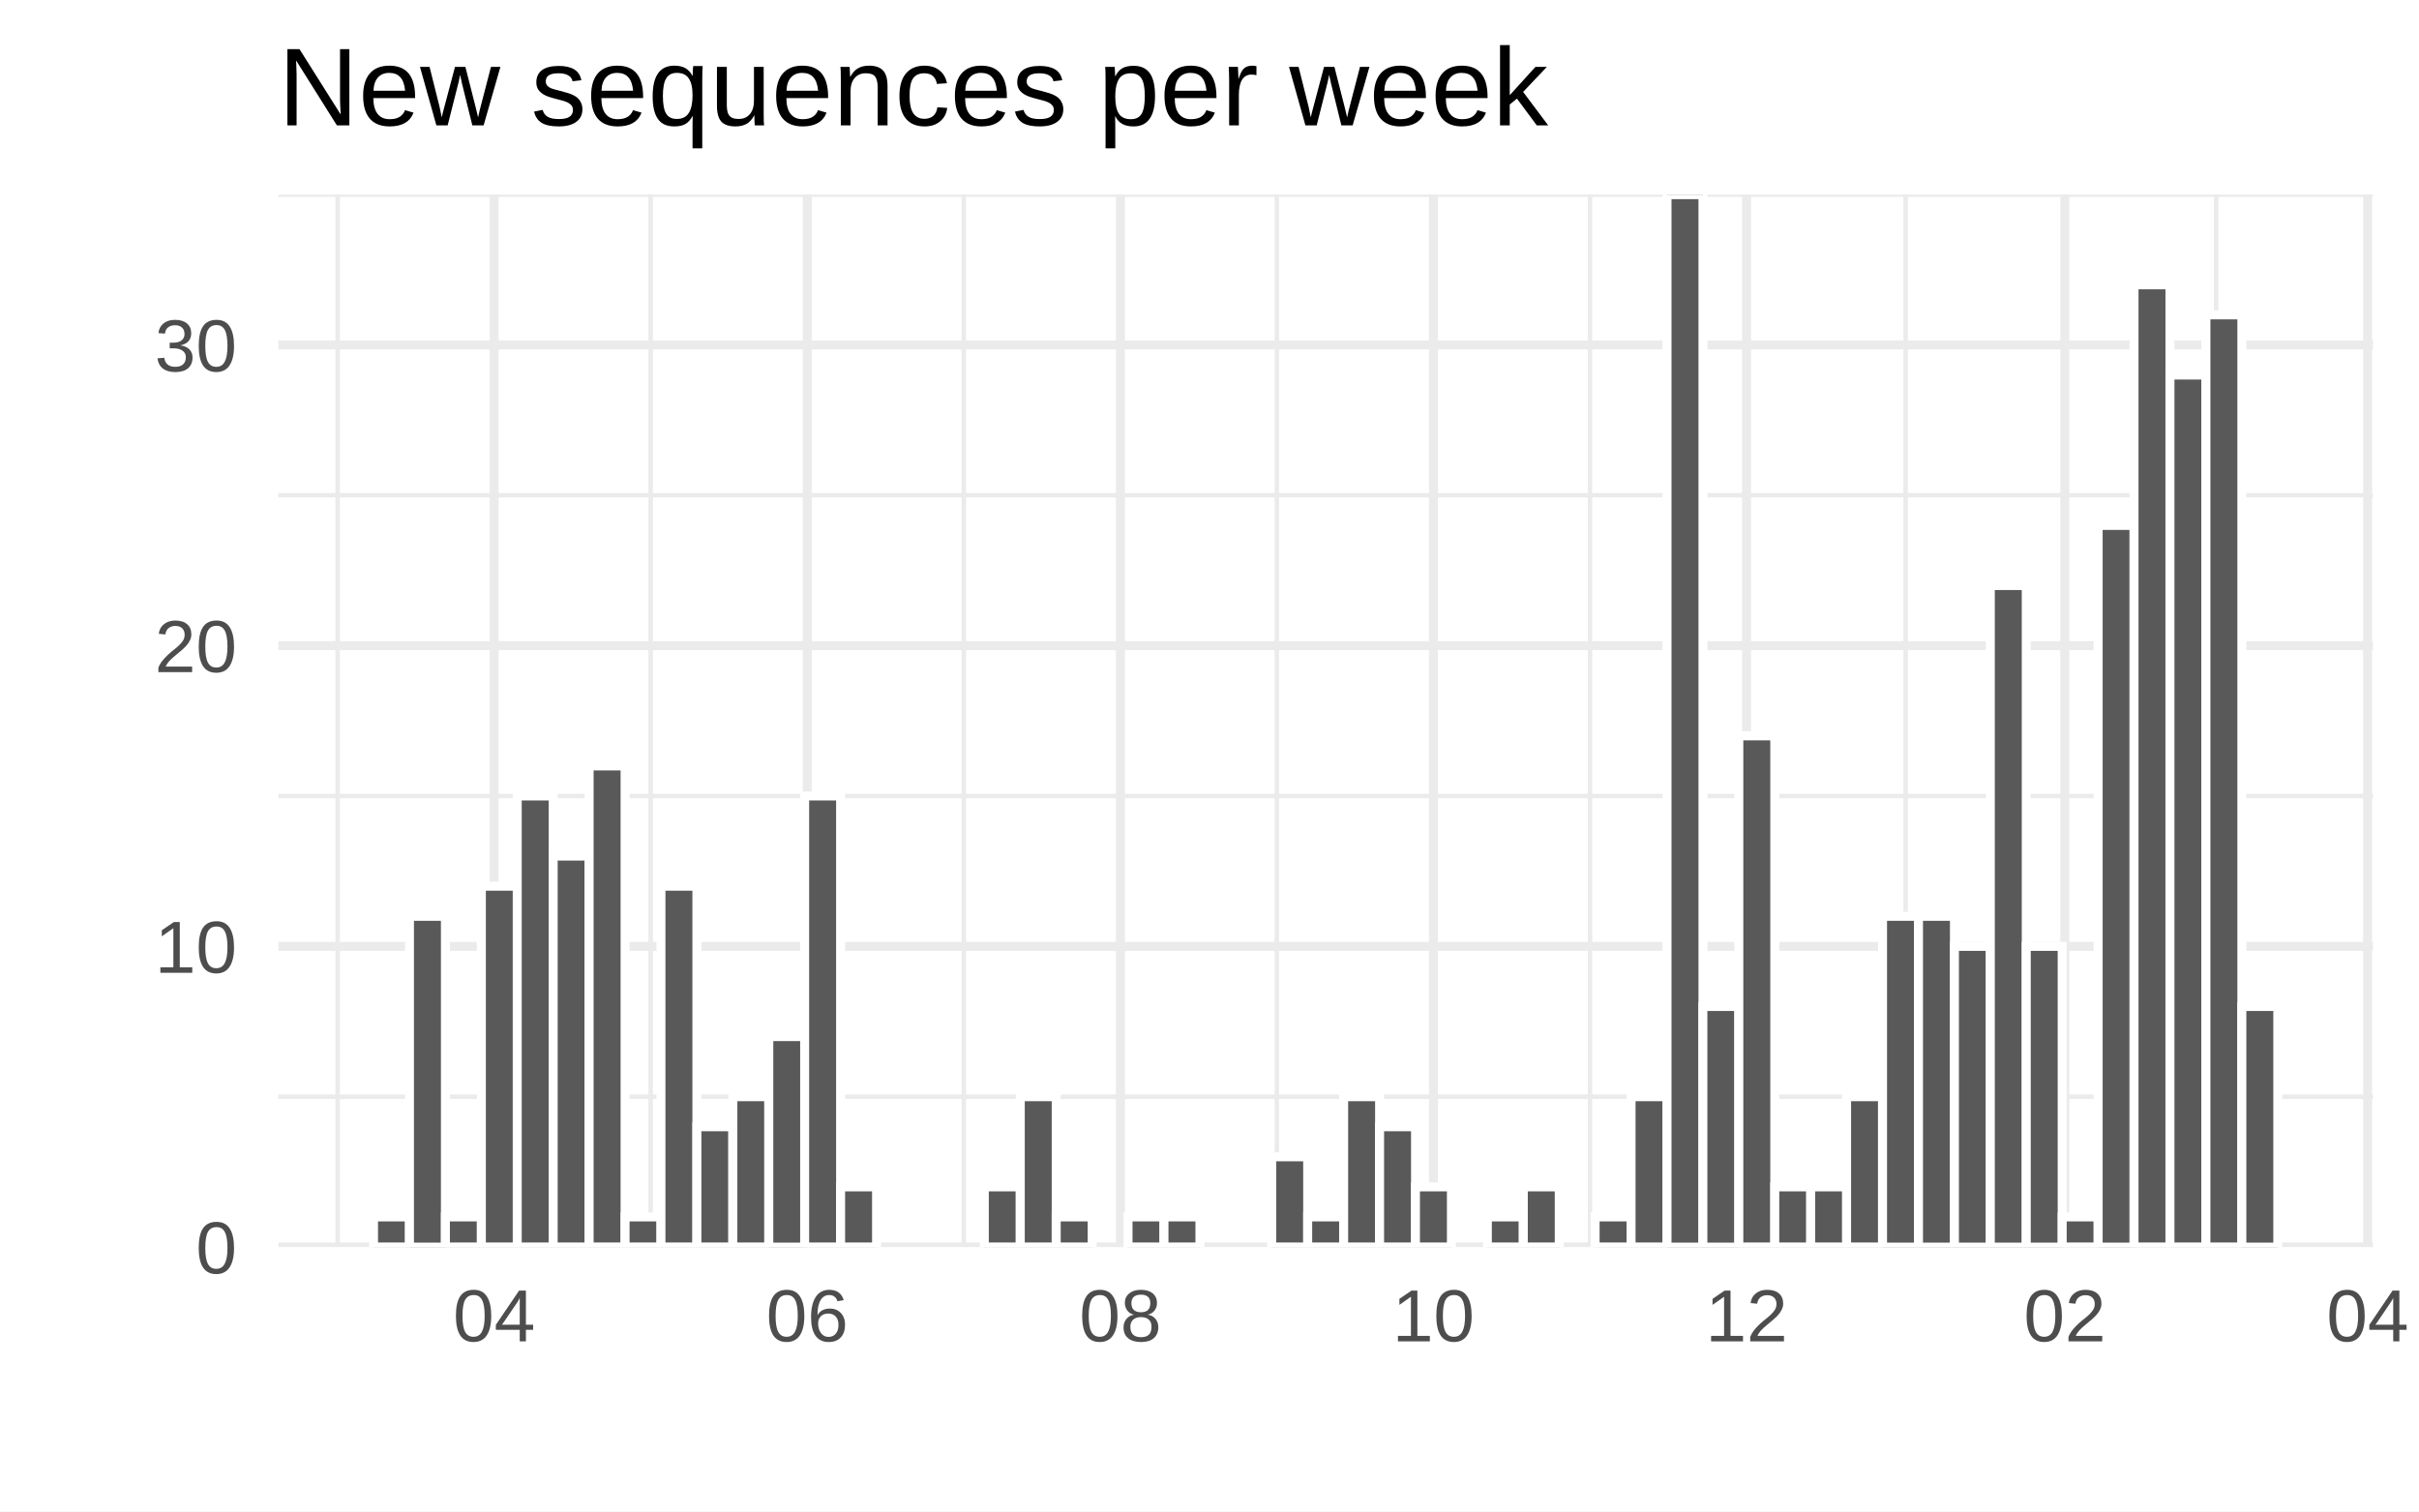
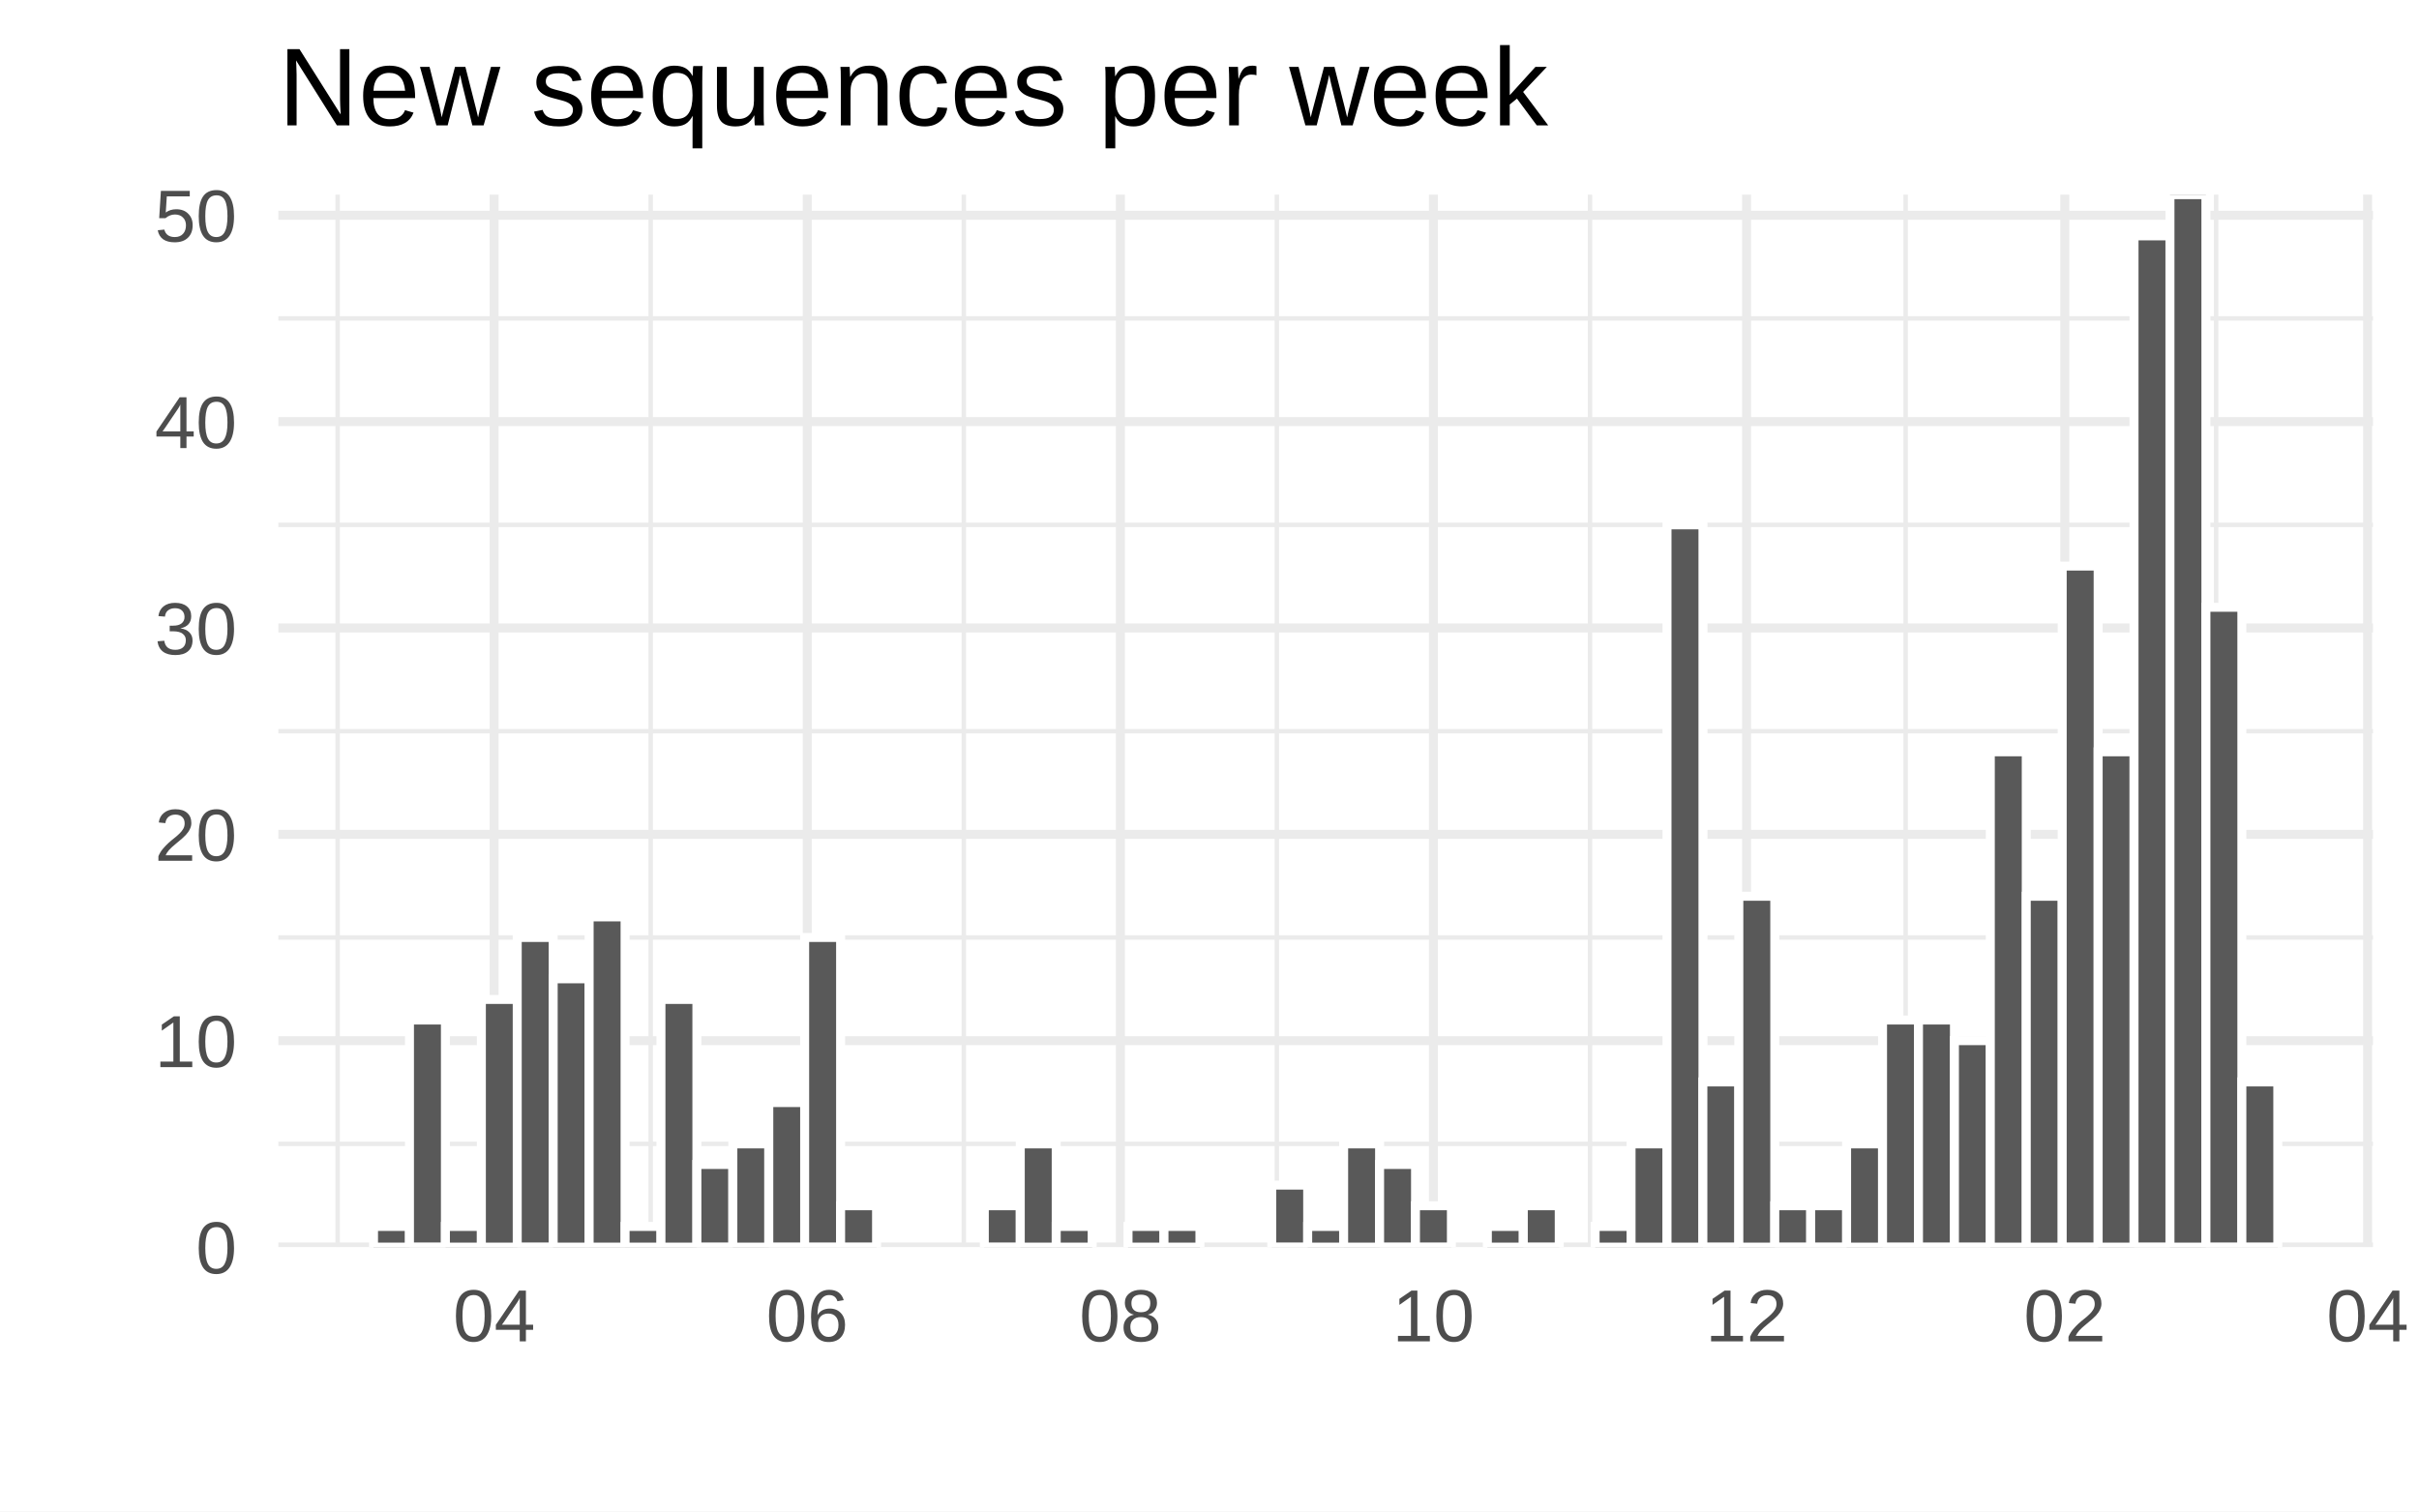
<svg xmlns="http://www.w3.org/2000/svg" class="svglite" width="288.00pt" height="180.00pt" viewBox="0 0 288.00 180.00">
  <defs>
    <style type="text/css">
    .svglite line, .svglite polyline, .svglite polygon, .svglite path, .svglite rect, .svglite circle {
      fill: none;
      stroke: #000000;
      stroke-linecap: round;
      stroke-linejoin: round;
      stroke-miterlimit: 10.00;
    }
  </style>
  </defs>
  <rect width="100%" height="100%" style="stroke: none; fill: #FFFFFF;" />
  <defs>
    <clipPath id="cpMC4wMHwyODguMDB8MC4wMHwxODAuMDA=">
      <rect x="0.00" y="0.00" width="288.00" height="180.00" />
    </clipPath>
  </defs>
  <g clip-path="url(#cpMC4wMHwyODguMDB8MC4wMHwxODAuMDA=)">
</g>
  <defs>
    <clipPath id="cpMzMuMTR8MjgyLjUyfDIzLjE4fDE0OC41MA==">
      <rect x="33.14" y="23.18" width="249.38" height="125.33" />
    </clipPath>
  </defs>
  <g clip-path="url(#cpMzMuMTR8MjgyLjUyfDIzLjE4fDE0OC41MA==)">
-     <polyline points="33.14,130.60 282.52,130.60 " style="stroke-width: 0.53; stroke: #EBEBEB; stroke-linecap: butt;" />
-     <polyline points="33.14,94.79 282.52,94.79 " style="stroke-width: 0.53; stroke: #EBEBEB; stroke-linecap: butt;" />
-     <polyline points="33.14,58.98 282.52,58.98 " style="stroke-width: 0.53; stroke: #EBEBEB; stroke-linecap: butt;" />
-     <polyline points="33.14,23.18 282.52,23.18 " style="stroke-width: 0.53; stroke: #EBEBEB; stroke-linecap: butt;" />
+     <polyline points="33.14,136.22 282.52,136.22 " style="stroke-width: 0.53; stroke: #EBEBEB; stroke-linecap: butt;" />
+     <polyline points="33.14,111.64 282.52,111.64 " style="stroke-width: 0.53; stroke: #EBEBEB; stroke-linecap: butt;" />
+     <polyline points="33.14,87.07 282.52,87.07 " style="stroke-width: 0.53; stroke: #EBEBEB; stroke-linecap: butt;" />
+     <polyline points="33.14,62.50 282.52,62.50 " style="stroke-width: 0.53; stroke: #EBEBEB; stroke-linecap: butt;" />
+     <polyline points="33.14,37.92 282.52,37.92 " style="stroke-width: 0.53; stroke: #EBEBEB; stroke-linecap: butt;" />
    <polyline points="40.20,148.50 40.20,23.18 " style="stroke-width: 0.53; stroke: #EBEBEB; stroke-linecap: butt;" />
    <polyline points="77.47,148.50 77.47,23.18 " style="stroke-width: 0.53; stroke: #EBEBEB; stroke-linecap: butt;" />
    <polyline points="114.75,148.50 114.75,23.18 " style="stroke-width: 0.53; stroke: #EBEBEB; stroke-linecap: butt;" />
    <polyline points="152.02,148.50 152.02,23.18 " style="stroke-width: 0.53; stroke: #EBEBEB; stroke-linecap: butt;" />
    <polyline points="189.30,148.50 189.30,23.18 " style="stroke-width: 0.53; stroke: #EBEBEB; stroke-linecap: butt;" />
    <polyline points="226.88,148.50 226.88,23.18 " style="stroke-width: 0.53; stroke: #EBEBEB; stroke-linecap: butt;" />
    <polyline points="263.85,148.50 263.85,23.18 " style="stroke-width: 0.53; stroke: #EBEBEB; stroke-linecap: butt;" />
    <polyline points="33.14,148.50 282.52,148.50 " style="stroke-width: 1.07; stroke: #EBEBEB; stroke-linecap: butt;" />
-     <polyline points="33.14,112.70 282.52,112.70 " style="stroke-width: 1.07; stroke: #EBEBEB; stroke-linecap: butt;" />
-     <polyline points="33.14,76.89 282.52,76.89 " style="stroke-width: 1.07; stroke: #EBEBEB; stroke-linecap: butt;" />
-     <polyline points="33.14,41.08 282.52,41.08 " style="stroke-width: 1.07; stroke: #EBEBEB; stroke-linecap: butt;" />
+     <polyline points="33.14,123.93 282.52,123.93 " style="stroke-width: 1.07; stroke: #EBEBEB; stroke-linecap: butt;" />
+     <polyline points="33.14,99.36 282.52,99.36 " style="stroke-width: 1.07; stroke: #EBEBEB; stroke-linecap: butt;" />
+     <polyline points="33.14,74.78 282.52,74.78 " style="stroke-width: 1.07; stroke: #EBEBEB; stroke-linecap: butt;" />
+     <polyline points="33.14,50.21 282.52,50.21 " style="stroke-width: 1.07; stroke: #EBEBEB; stroke-linecap: butt;" />
+     <polyline points="33.14,25.63 282.52,25.63 " style="stroke-width: 1.07; stroke: #EBEBEB; stroke-linecap: butt;" />
    <polyline points="58.83,148.50 58.83,23.18 " style="stroke-width: 1.07; stroke: #EBEBEB; stroke-linecap: butt;" />
    <polyline points="96.11,148.50 96.11,23.18 " style="stroke-width: 1.07; stroke: #EBEBEB; stroke-linecap: butt;" />
    <polyline points="133.39,148.50 133.39,23.18 " style="stroke-width: 1.07; stroke: #EBEBEB; stroke-linecap: butt;" />
    <polyline points="170.66,148.50 170.66,23.18 " style="stroke-width: 1.07; stroke: #EBEBEB; stroke-linecap: butt;" />
    <polyline points="207.94,148.50 207.94,23.18 " style="stroke-width: 1.07; stroke: #EBEBEB; stroke-linecap: butt;" />
    <polyline points="245.83,148.50 245.83,23.18 " style="stroke-width: 1.07; stroke: #EBEBEB; stroke-linecap: butt;" />
    <polyline points="281.88,148.50 281.88,23.18 " style="stroke-width: 1.07; stroke: #EBEBEB; stroke-linecap: butt;" />
-     <rect x="44.47" y="144.92" width="4.28" height="3.58" style="stroke-width: 1.07; stroke: #FFFFFF; stroke-linecap: square; stroke-linejoin: miter; fill: #595959;" />
-     <rect x="48.75" y="109.12" width="4.28" height="39.39" style="stroke-width: 1.07; stroke: #FFFFFF; stroke-linecap: square; stroke-linejoin: miter; fill: #595959;" />
-     <rect x="53.03" y="144.92" width="4.28" height="3.58" style="stroke-width: 1.07; stroke: #FFFFFF; stroke-linecap: square; stroke-linejoin: miter; fill: #595959;" />
-     <rect x="57.31" y="105.53" width="4.28" height="42.97" style="stroke-width: 1.07; stroke: #FFFFFF; stroke-linecap: square; stroke-linejoin: miter; fill: #595959;" />
-     <rect x="61.58" y="94.79" width="4.28" height="53.71" style="stroke-width: 1.07; stroke: #FFFFFF; stroke-linecap: square; stroke-linejoin: miter; fill: #595959;" />
-     <rect x="65.86" y="101.95" width="4.28" height="46.55" style="stroke-width: 1.07; stroke: #FFFFFF; stroke-linecap: square; stroke-linejoin: miter; fill: #595959;" />
-     <rect x="70.14" y="91.21" width="4.28" height="57.29" style="stroke-width: 1.07; stroke: #FFFFFF; stroke-linecap: square; stroke-linejoin: miter; fill: #595959;" />
-     <rect x="74.42" y="144.92" width="4.28" height="3.58" style="stroke-width: 1.07; stroke: #FFFFFF; stroke-linecap: square; stroke-linejoin: miter; fill: #595959;" />
-     <rect x="78.69" y="105.53" width="4.28" height="42.97" style="stroke-width: 1.07; stroke: #FFFFFF; stroke-linecap: square; stroke-linejoin: miter; fill: #595959;" />
-     <rect x="82.97" y="134.18" width="4.28" height="14.32" style="stroke-width: 1.07; stroke: #FFFFFF; stroke-linecap: square; stroke-linejoin: miter; fill: #595959;" />
-     <rect x="87.25" y="130.60" width="4.28" height="17.90" style="stroke-width: 1.07; stroke: #FFFFFF; stroke-linecap: square; stroke-linejoin: miter; fill: #595959;" />
-     <rect x="91.53" y="123.44" width="4.28" height="25.07" style="stroke-width: 1.07; stroke: #FFFFFF; stroke-linecap: square; stroke-linejoin: miter; fill: #595959;" />
-     <rect x="95.80" y="94.79" width="4.28" height="53.71" style="stroke-width: 1.07; stroke: #FFFFFF; stroke-linecap: square; stroke-linejoin: miter; fill: #595959;" />
-     <rect x="100.08" y="141.34" width="4.28" height="7.16" style="stroke-width: 1.07; stroke: #FFFFFF; stroke-linecap: square; stroke-linejoin: miter; fill: #595959;" />
+     <rect x="44.47" y="146.05" width="4.28" height="2.46" style="stroke-width: 1.07; stroke: #FFFFFF; stroke-linecap: square; stroke-linejoin: miter; fill: #595959;" />
+     <rect x="48.75" y="121.47" width="4.28" height="27.03" style="stroke-width: 1.07; stroke: #FFFFFF; stroke-linecap: square; stroke-linejoin: miter; fill: #595959;" />
+     <rect x="53.03" y="146.05" width="4.28" height="2.46" style="stroke-width: 1.07; stroke: #FFFFFF; stroke-linecap: square; stroke-linejoin: miter; fill: #595959;" />
+     <rect x="57.31" y="119.02" width="4.28" height="29.49" style="stroke-width: 1.07; stroke: #FFFFFF; stroke-linecap: square; stroke-linejoin: miter; fill: #595959;" />
+     <rect x="61.58" y="111.64" width="4.28" height="36.86" style="stroke-width: 1.07; stroke: #FFFFFF; stroke-linecap: square; stroke-linejoin: miter; fill: #595959;" />
+     <rect x="65.86" y="116.56" width="4.28" height="31.95" style="stroke-width: 1.07; stroke: #FFFFFF; stroke-linecap: square; stroke-linejoin: miter; fill: #595959;" />
+     <rect x="70.14" y="109.19" width="4.28" height="39.32" style="stroke-width: 1.07; stroke: #FFFFFF; stroke-linecap: square; stroke-linejoin: miter; fill: #595959;" />
+     <rect x="74.42" y="146.05" width="4.28" height="2.46" style="stroke-width: 1.07; stroke: #FFFFFF; stroke-linecap: square; stroke-linejoin: miter; fill: #595959;" />
+     <rect x="78.69" y="119.02" width="4.28" height="29.49" style="stroke-width: 1.07; stroke: #FFFFFF; stroke-linecap: square; stroke-linejoin: miter; fill: #595959;" />
+     <rect x="82.97" y="138.67" width="4.28" height="9.83" style="stroke-width: 1.07; stroke: #FFFFFF; stroke-linecap: square; stroke-linejoin: miter; fill: #595959;" />
+     <rect x="87.25" y="136.22" width="4.28" height="12.29" style="stroke-width: 1.07; stroke: #FFFFFF; stroke-linecap: square; stroke-linejoin: miter; fill: #595959;" />
+     <rect x="91.53" y="131.30" width="4.28" height="17.20" style="stroke-width: 1.07; stroke: #FFFFFF; stroke-linecap: square; stroke-linejoin: miter; fill: #595959;" />
+     <rect x="95.80" y="111.64" width="4.28" height="36.86" style="stroke-width: 1.07; stroke: #FFFFFF; stroke-linecap: square; stroke-linejoin: miter; fill: #595959;" />
+     <rect x="100.08" y="143.59" width="4.28" height="4.91" style="stroke-width: 1.07; stroke: #FFFFFF; stroke-linecap: square; stroke-linejoin: miter; fill: #595959;" />
    <rect x="104.36" y="148.50" width="4.28" height="0.00" style="stroke-width: 1.07; stroke: #FFFFFF; stroke-linecap: square; stroke-linejoin: miter; fill: #595959;" />
    <rect x="108.64" y="148.50" width="4.28" height="0.00" style="stroke-width: 1.07; stroke: #FFFFFF; stroke-linecap: square; stroke-linejoin: miter; fill: #595959;" />
    <rect x="112.91" y="148.50" width="4.28" height="0.00" style="stroke-width: 1.07; stroke: #FFFFFF; stroke-linecap: square; stroke-linejoin: miter; fill: #595959;" />
-     <rect x="117.19" y="141.34" width="4.28" height="7.16" style="stroke-width: 1.07; stroke: #FFFFFF; stroke-linecap: square; stroke-linejoin: miter; fill: #595959;" />
-     <rect x="121.47" y="130.60" width="4.28" height="17.90" style="stroke-width: 1.07; stroke: #FFFFFF; stroke-linecap: square; stroke-linejoin: miter; fill: #595959;" />
-     <rect x="125.75" y="144.92" width="4.28" height="3.58" style="stroke-width: 1.07; stroke: #FFFFFF; stroke-linecap: square; stroke-linejoin: miter; fill: #595959;" />
+     <rect x="117.19" y="143.59" width="4.28" height="4.91" style="stroke-width: 1.07; stroke: #FFFFFF; stroke-linecap: square; stroke-linejoin: miter; fill: #595959;" />
+     <rect x="121.47" y="136.22" width="4.28" height="12.29" style="stroke-width: 1.07; stroke: #FFFFFF; stroke-linecap: square; stroke-linejoin: miter; fill: #595959;" />
+     <rect x="125.75" y="146.05" width="4.28" height="2.46" style="stroke-width: 1.07; stroke: #FFFFFF; stroke-linecap: square; stroke-linejoin: miter; fill: #595959;" />
    <rect x="130.02" y="148.50" width="4.28" height="0.00" style="stroke-width: 1.07; stroke: #FFFFFF; stroke-linecap: square; stroke-linejoin: miter; fill: #595959;" />
-     <rect x="134.30" y="144.92" width="4.28" height="3.58" style="stroke-width: 1.07; stroke: #FFFFFF; stroke-linecap: square; stroke-linejoin: miter; fill: #595959;" />
-     <rect x="138.58" y="144.92" width="4.28" height="3.58" style="stroke-width: 1.07; stroke: #FFFFFF; stroke-linecap: square; stroke-linejoin: miter; fill: #595959;" />
+     <rect x="134.30" y="146.05" width="4.28" height="2.46" style="stroke-width: 1.07; stroke: #FFFFFF; stroke-linecap: square; stroke-linejoin: miter; fill: #595959;" />
+     <rect x="138.58" y="146.05" width="4.28" height="2.46" style="stroke-width: 1.07; stroke: #FFFFFF; stroke-linecap: square; stroke-linejoin: miter; fill: #595959;" />
    <rect x="142.86" y="148.50" width="4.28" height="0.00" style="stroke-width: 1.07; stroke: #FFFFFF; stroke-linecap: square; stroke-linejoin: miter; fill: #595959;" />
    <rect x="147.14" y="148.50" width="4.28" height="0.00" style="stroke-width: 1.07; stroke: #FFFFFF; stroke-linecap: square; stroke-linejoin: miter; fill: #595959;" />
-     <rect x="151.41" y="137.76" width="4.28" height="10.74" style="stroke-width: 1.07; stroke: #FFFFFF; stroke-linecap: square; stroke-linejoin: miter; fill: #595959;" />
-     <rect x="155.69" y="144.92" width="4.28" height="3.58" style="stroke-width: 1.07; stroke: #FFFFFF; stroke-linecap: square; stroke-linejoin: miter; fill: #595959;" />
-     <rect x="159.97" y="130.60" width="4.28" height="17.90" style="stroke-width: 1.07; stroke: #FFFFFF; stroke-linecap: square; stroke-linejoin: miter; fill: #595959;" />
-     <rect x="164.25" y="134.18" width="4.28" height="14.32" style="stroke-width: 1.07; stroke: #FFFFFF; stroke-linecap: square; stroke-linejoin: miter; fill: #595959;" />
-     <rect x="168.52" y="141.34" width="4.28" height="7.16" style="stroke-width: 1.07; stroke: #FFFFFF; stroke-linecap: square; stroke-linejoin: miter; fill: #595959;" />
+     <rect x="151.41" y="141.13" width="4.28" height="7.37" style="stroke-width: 1.07; stroke: #FFFFFF; stroke-linecap: square; stroke-linejoin: miter; fill: #595959;" />
+     <rect x="155.69" y="146.05" width="4.28" height="2.46" style="stroke-width: 1.07; stroke: #FFFFFF; stroke-linecap: square; stroke-linejoin: miter; fill: #595959;" />
+     <rect x="159.97" y="136.22" width="4.28" height="12.29" style="stroke-width: 1.07; stroke: #FFFFFF; stroke-linecap: square; stroke-linejoin: miter; fill: #595959;" />
+     <rect x="164.25" y="138.67" width="4.28" height="9.83" style="stroke-width: 1.07; stroke: #FFFFFF; stroke-linecap: square; stroke-linejoin: miter; fill: #595959;" />
+     <rect x="168.52" y="143.59" width="4.28" height="4.91" style="stroke-width: 1.07; stroke: #FFFFFF; stroke-linecap: square; stroke-linejoin: miter; fill: #595959;" />
    <rect x="172.80" y="148.50" width="4.28" height="0.00" style="stroke-width: 1.07; stroke: #FFFFFF; stroke-linecap: square; stroke-linejoin: miter; fill: #595959;" />
-     <rect x="177.08" y="144.92" width="4.28" height="3.58" style="stroke-width: 1.07; stroke: #FFFFFF; stroke-linecap: square; stroke-linejoin: miter; fill: #595959;" />
-     <rect x="181.36" y="141.34" width="4.28" height="7.16" style="stroke-width: 1.07; stroke: #FFFFFF; stroke-linecap: square; stroke-linejoin: miter; fill: #595959;" />
+     <rect x="177.08" y="146.05" width="4.28" height="2.46" style="stroke-width: 1.07; stroke: #FFFFFF; stroke-linecap: square; stroke-linejoin: miter; fill: #595959;" />
+     <rect x="181.36" y="143.59" width="4.28" height="4.91" style="stroke-width: 1.07; stroke: #FFFFFF; stroke-linecap: square; stroke-linejoin: miter; fill: #595959;" />
    <rect x="185.63" y="148.50" width="4.28" height="0.00" style="stroke-width: 1.07; stroke: #FFFFFF; stroke-linecap: square; stroke-linejoin: miter; fill: #595959;" />
-     <rect x="189.91" y="144.92" width="4.28" height="3.58" style="stroke-width: 1.07; stroke: #FFFFFF; stroke-linecap: square; stroke-linejoin: miter; fill: #595959;" />
-     <rect x="194.19" y="130.60" width="4.28" height="17.90" style="stroke-width: 1.07; stroke: #FFFFFF; stroke-linecap: square; stroke-linejoin: miter; fill: #595959;" />
-     <rect x="198.47" y="23.18" width="4.28" height="125.33" style="stroke-width: 1.07; stroke: #FFFFFF; stroke-linecap: square; stroke-linejoin: miter; fill: #595959;" />
-     <rect x="202.74" y="119.86" width="4.28" height="28.65" style="stroke-width: 1.07; stroke: #FFFFFF; stroke-linecap: square; stroke-linejoin: miter; fill: #595959;" />
-     <rect x="207.02" y="87.63" width="4.28" height="60.87" style="stroke-width: 1.07; stroke: #FFFFFF; stroke-linecap: square; stroke-linejoin: miter; fill: #595959;" />
-     <rect x="211.30" y="141.34" width="4.28" height="7.16" style="stroke-width: 1.07; stroke: #FFFFFF; stroke-linecap: square; stroke-linejoin: miter; fill: #595959;" />
-     <rect x="215.58" y="141.34" width="4.28" height="7.16" style="stroke-width: 1.07; stroke: #FFFFFF; stroke-linecap: square; stroke-linejoin: miter; fill: #595959;" />
-     <rect x="219.85" y="130.60" width="4.28" height="17.90" style="stroke-width: 1.07; stroke: #FFFFFF; stroke-linecap: square; stroke-linejoin: miter; fill: #595959;" />
-     <rect x="224.13" y="109.12" width="4.28" height="39.39" style="stroke-width: 1.07; stroke: #FFFFFF; stroke-linecap: square; stroke-linejoin: miter; fill: #595959;" />
-     <rect x="228.41" y="109.12" width="4.28" height="39.39" style="stroke-width: 1.07; stroke: #FFFFFF; stroke-linecap: square; stroke-linejoin: miter; fill: #595959;" />
-     <rect x="232.69" y="112.70" width="4.28" height="35.81" style="stroke-width: 1.07; stroke: #FFFFFF; stroke-linecap: square; stroke-linejoin: miter; fill: #595959;" />
-     <rect x="236.96" y="69.73" width="4.28" height="78.78" style="stroke-width: 1.07; stroke: #FFFFFF; stroke-linecap: square; stroke-linejoin: miter; fill: #595959;" />
-     <rect x="241.24" y="112.70" width="4.28" height="35.81" style="stroke-width: 1.07; stroke: #FFFFFF; stroke-linecap: square; stroke-linejoin: miter; fill: #595959;" />
-     <rect x="245.52" y="144.92" width="4.28" height="3.58" style="stroke-width: 1.07; stroke: #FFFFFF; stroke-linecap: square; stroke-linejoin: miter; fill: #595959;" />
-     <rect x="249.80" y="62.57" width="4.28" height="85.94" style="stroke-width: 1.07; stroke: #FFFFFF; stroke-linecap: square; stroke-linejoin: miter; fill: #595959;" />
-     <rect x="254.07" y="33.92" width="4.28" height="114.58" style="stroke-width: 1.07; stroke: #FFFFFF; stroke-linecap: square; stroke-linejoin: miter; fill: #595959;" />
-     <rect x="258.35" y="44.66" width="4.28" height="103.84" style="stroke-width: 1.07; stroke: #FFFFFF; stroke-linecap: square; stroke-linejoin: miter; fill: #595959;" />
-     <rect x="262.63" y="37.50" width="4.28" height="111.00" style="stroke-width: 1.07; stroke: #FFFFFF; stroke-linecap: square; stroke-linejoin: miter; fill: #595959;" />
-     <rect x="266.91" y="119.86" width="4.28" height="28.65" style="stroke-width: 1.07; stroke: #FFFFFF; stroke-linecap: square; stroke-linejoin: miter; fill: #595959;" />
+     <rect x="189.91" y="146.05" width="4.28" height="2.46" style="stroke-width: 1.07; stroke: #FFFFFF; stroke-linecap: square; stroke-linejoin: miter; fill: #595959;" />
+     <rect x="194.19" y="136.22" width="4.28" height="12.29" style="stroke-width: 1.07; stroke: #FFFFFF; stroke-linecap: square; stroke-linejoin: miter; fill: #595959;" />
+     <rect x="198.47" y="62.50" width="4.28" height="86.01" style="stroke-width: 1.07; stroke: #FFFFFF; stroke-linecap: square; stroke-linejoin: miter; fill: #595959;" />
+     <rect x="202.74" y="128.84" width="4.28" height="19.66" style="stroke-width: 1.07; stroke: #FFFFFF; stroke-linecap: square; stroke-linejoin: miter; fill: #595959;" />
+     <rect x="207.02" y="106.73" width="4.28" height="41.78" style="stroke-width: 1.07; stroke: #FFFFFF; stroke-linecap: square; stroke-linejoin: miter; fill: #595959;" />
+     <rect x="211.30" y="143.59" width="4.28" height="4.91" style="stroke-width: 1.07; stroke: #FFFFFF; stroke-linecap: square; stroke-linejoin: miter; fill: #595959;" />
+     <rect x="215.58" y="143.59" width="4.28" height="4.91" style="stroke-width: 1.07; stroke: #FFFFFF; stroke-linecap: square; stroke-linejoin: miter; fill: #595959;" />
+     <rect x="219.85" y="136.22" width="4.28" height="12.29" style="stroke-width: 1.07; stroke: #FFFFFF; stroke-linecap: square; stroke-linejoin: miter; fill: #595959;" />
+     <rect x="224.13" y="121.47" width="4.28" height="27.03" style="stroke-width: 1.07; stroke: #FFFFFF; stroke-linecap: square; stroke-linejoin: miter; fill: #595959;" />
+     <rect x="228.41" y="121.47" width="4.28" height="27.03" style="stroke-width: 1.07; stroke: #FFFFFF; stroke-linecap: square; stroke-linejoin: miter; fill: #595959;" />
+     <rect x="232.69" y="123.93" width="4.28" height="24.57" style="stroke-width: 1.07; stroke: #FFFFFF; stroke-linecap: square; stroke-linejoin: miter; fill: #595959;" />
+     <rect x="236.96" y="89.53" width="4.28" height="58.98" style="stroke-width: 1.07; stroke: #FFFFFF; stroke-linecap: square; stroke-linejoin: miter; fill: #595959;" />
+     <rect x="241.24" y="106.73" width="4.28" height="41.78" style="stroke-width: 1.07; stroke: #FFFFFF; stroke-linecap: square; stroke-linejoin: miter; fill: #595959;" />
+     <rect x="245.52" y="67.41" width="4.28" height="81.09" style="stroke-width: 1.07; stroke: #FFFFFF; stroke-linecap: square; stroke-linejoin: miter; fill: #595959;" />
+     <rect x="249.80" y="89.53" width="4.28" height="58.98" style="stroke-width: 1.07; stroke: #FFFFFF; stroke-linecap: square; stroke-linejoin: miter; fill: #595959;" />
+     <rect x="254.07" y="28.09" width="4.28" height="120.41" style="stroke-width: 1.07; stroke: #FFFFFF; stroke-linecap: square; stroke-linejoin: miter; fill: #595959;" />
+     <rect x="258.35" y="23.18" width="4.28" height="125.33" style="stroke-width: 1.07; stroke: #FFFFFF; stroke-linecap: square; stroke-linejoin: miter; fill: #595959;" />
+     <rect x="262.63" y="72.32" width="4.28" height="76.18" style="stroke-width: 1.07; stroke: #FFFFFF; stroke-linecap: square; stroke-linejoin: miter; fill: #595959;" />
+     <rect x="266.91" y="128.84" width="4.28" height="19.66" style="stroke-width: 1.07; stroke: #FFFFFF; stroke-linecap: square; stroke-linejoin: miter; fill: #595959;" />
  </g>
  <g clip-path="url(#cpMC4wMHwyODguMDB8MC4wMHwxODAuMDA=)">
    <text x="28.21" y="151.65" text-anchor="end" style="font-size: 8.80px; fill: #4D4D4D; font-family: Arial;" textLength="4.90px" lengthAdjust="spacingAndGlyphs">0</text>
-     <text x="28.21" y="115.85" text-anchor="end" style="font-size: 8.80px; fill: #4D4D4D; font-family: Arial;" textLength="9.79px" lengthAdjust="spacingAndGlyphs">10</text>
-     <text x="28.21" y="80.04" text-anchor="end" style="font-size: 8.80px; fill: #4D4D4D; font-family: Arial;" textLength="9.79px" lengthAdjust="spacingAndGlyphs">20</text>
-     <text x="28.21" y="44.23" text-anchor="end" style="font-size: 8.80px; fill: #4D4D4D; font-family: Arial;" textLength="9.79px" lengthAdjust="spacingAndGlyphs">30</text>
+     <text x="28.21" y="127.08" text-anchor="end" style="font-size: 8.80px; fill: #4D4D4D; font-family: Arial;" textLength="9.79px" lengthAdjust="spacingAndGlyphs">10</text>
+     <text x="28.21" y="102.51" text-anchor="end" style="font-size: 8.80px; fill: #4D4D4D; font-family: Arial;" textLength="9.79px" lengthAdjust="spacingAndGlyphs">20</text>
+     <text x="28.21" y="77.93" text-anchor="end" style="font-size: 8.80px; fill: #4D4D4D; font-family: Arial;" textLength="9.79px" lengthAdjust="spacingAndGlyphs">30</text>
+     <text x="28.21" y="53.36" text-anchor="end" style="font-size: 8.80px; fill: #4D4D4D; font-family: Arial;" textLength="9.79px" lengthAdjust="spacingAndGlyphs">40</text>
+     <text x="28.21" y="28.78" text-anchor="end" style="font-size: 8.80px; fill: #4D4D4D; font-family: Arial;" textLength="9.79px" lengthAdjust="spacingAndGlyphs">50</text>
    <text x="58.83" y="159.74" text-anchor="middle" style="font-size: 8.80px; fill: #4D4D4D; font-family: Arial;" textLength="9.79px" lengthAdjust="spacingAndGlyphs">04</text>
    <text x="96.11" y="159.74" text-anchor="middle" style="font-size: 8.80px; fill: #4D4D4D; font-family: Arial;" textLength="9.79px" lengthAdjust="spacingAndGlyphs">06</text>
    <text x="133.39" y="159.74" text-anchor="middle" style="font-size: 8.80px; fill: #4D4D4D; font-family: Arial;" textLength="9.79px" lengthAdjust="spacingAndGlyphs">08</text>
    <text x="170.66" y="159.74" text-anchor="middle" style="font-size: 8.80px; fill: #4D4D4D; font-family: Arial;" textLength="9.79px" lengthAdjust="spacingAndGlyphs">10</text>
    <text x="207.94" y="159.74" text-anchor="middle" style="font-size: 8.80px; fill: #4D4D4D; font-family: Arial;" textLength="9.79px" lengthAdjust="spacingAndGlyphs">12</text>
    <text x="245.83" y="159.74" text-anchor="middle" style="font-size: 8.80px; fill: #4D4D4D; font-family: Arial;" textLength="9.79px" lengthAdjust="spacingAndGlyphs">02</text>
    <text x="281.88" y="159.74" text-anchor="middle" style="font-size: 8.80px; fill: #4D4D4D; font-family: Arial;" textLength="9.79px" lengthAdjust="spacingAndGlyphs">04</text>
    <text x="33.14" y="14.93" style="font-size: 13.20px; font-family: Arial;" textLength="151.05px" lengthAdjust="spacingAndGlyphs">New sequences per week</text>
  </g>
</svg>
